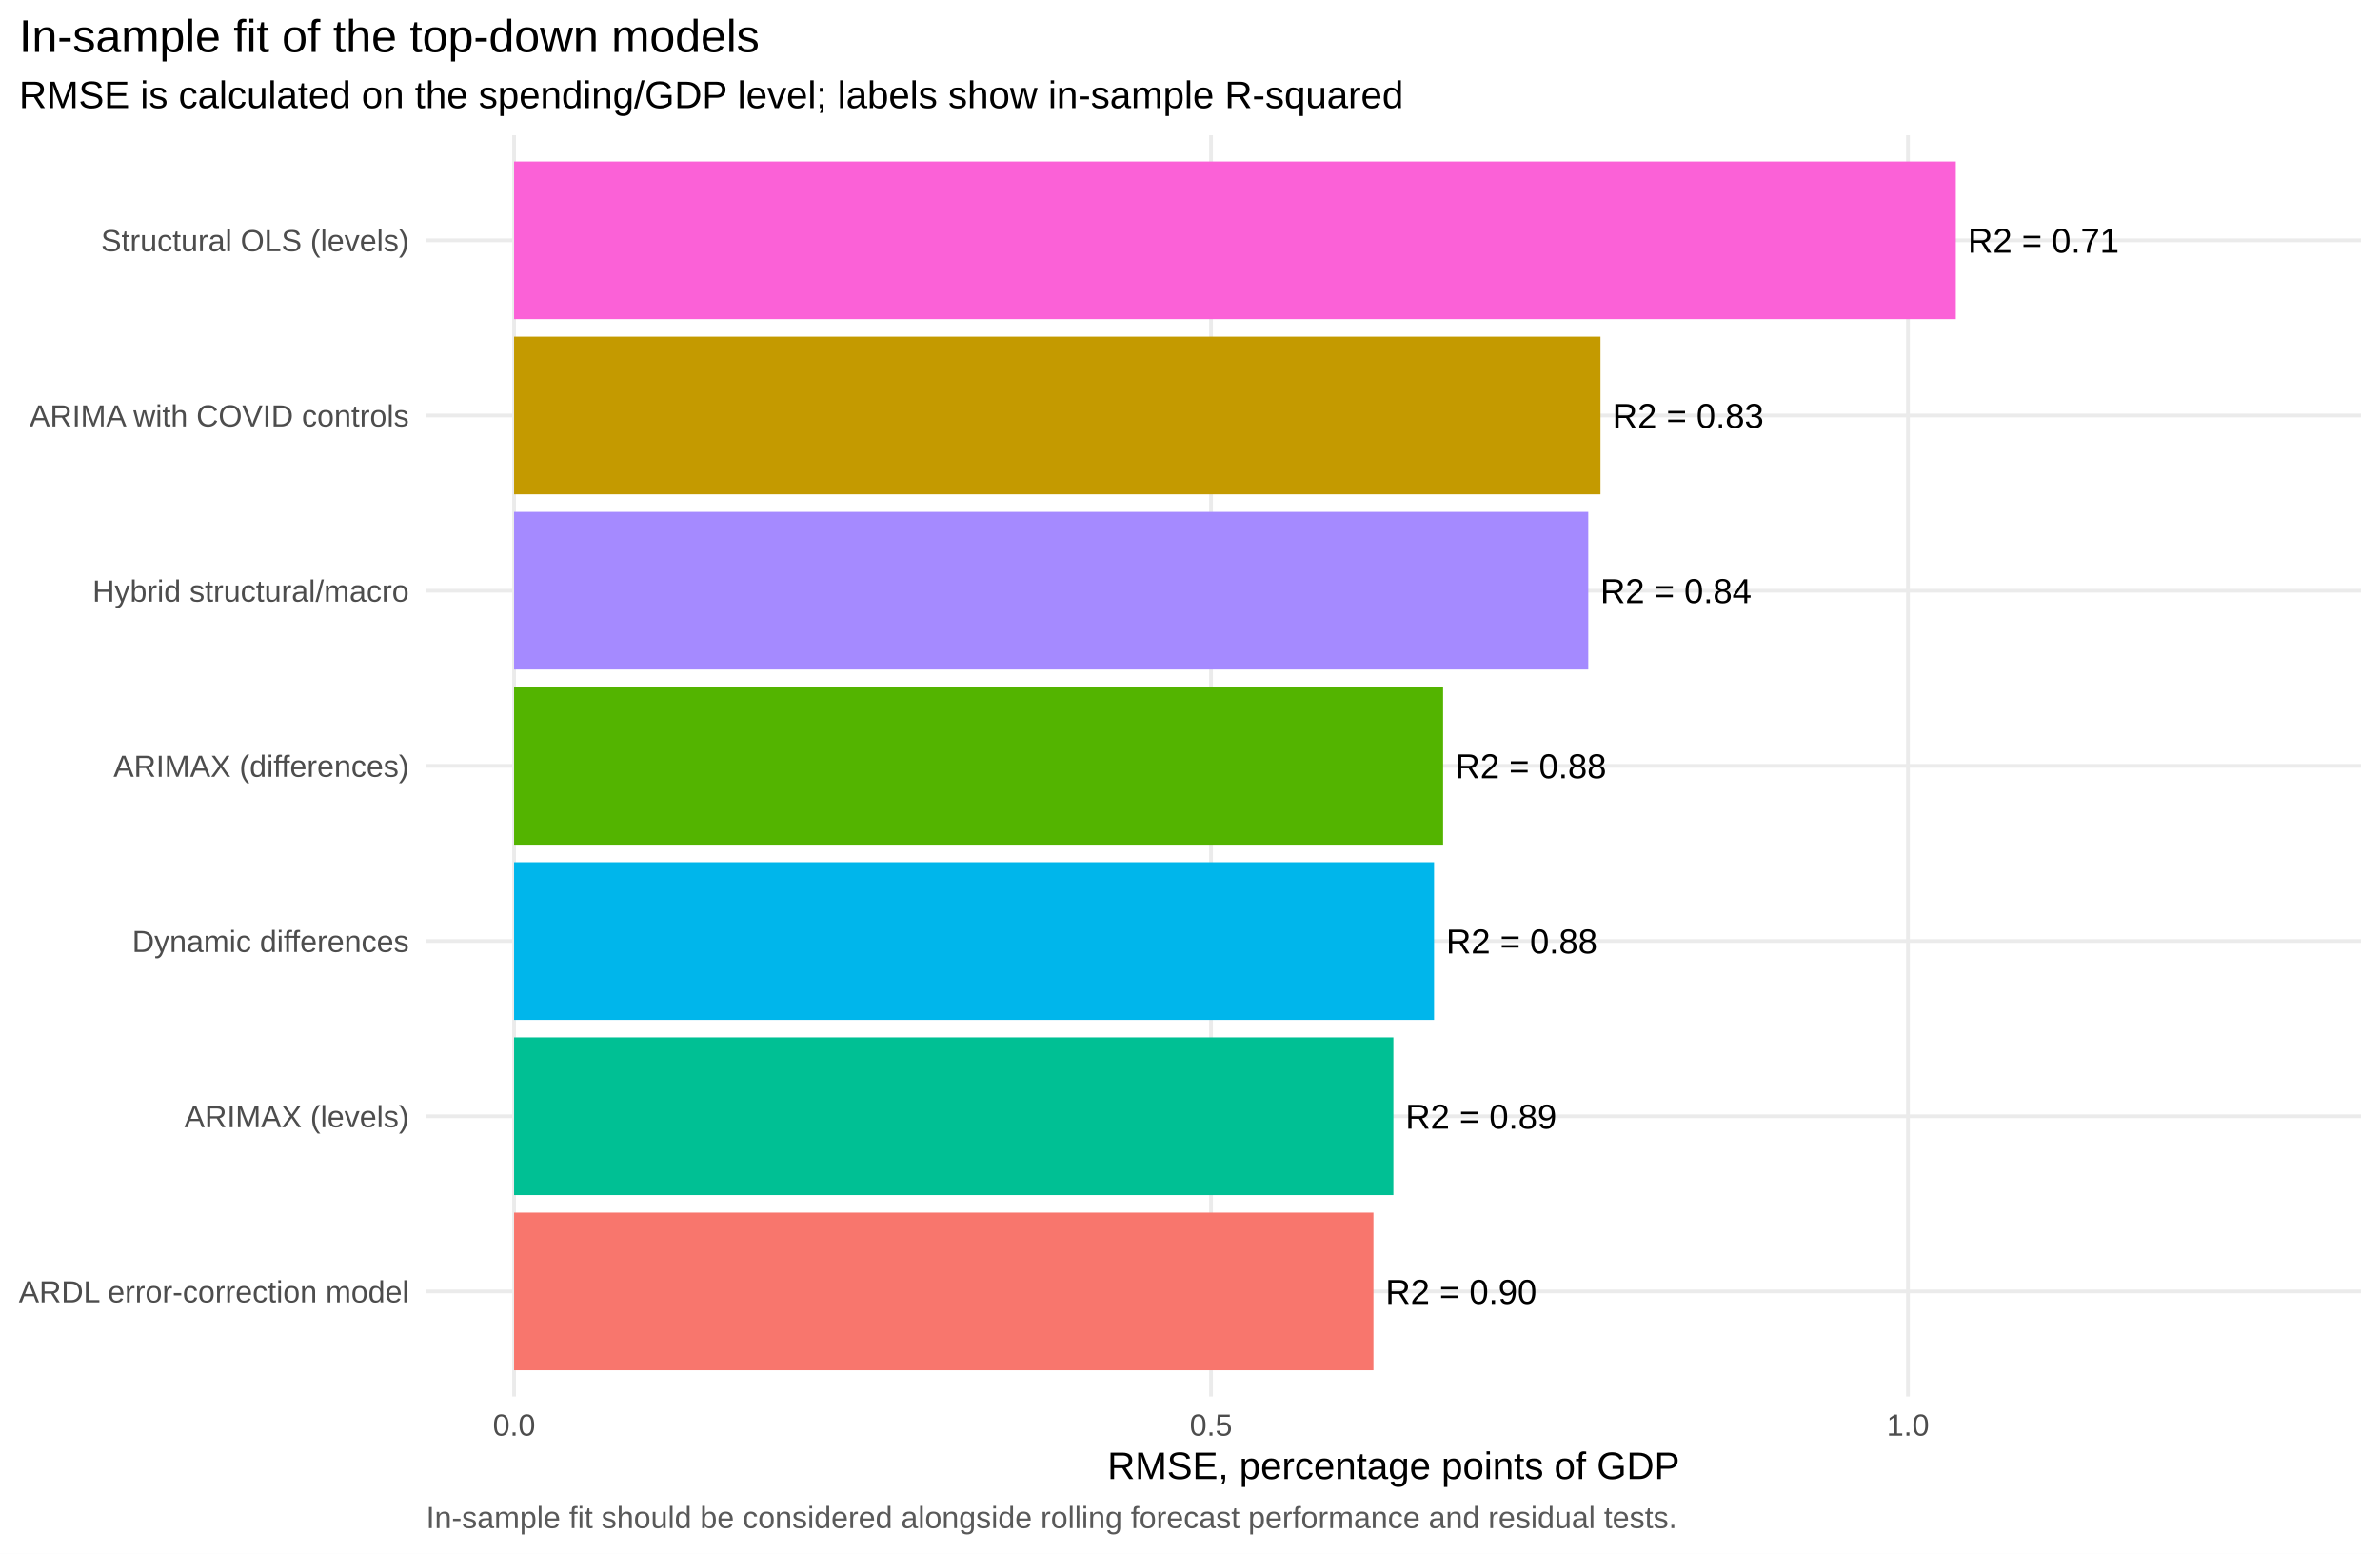
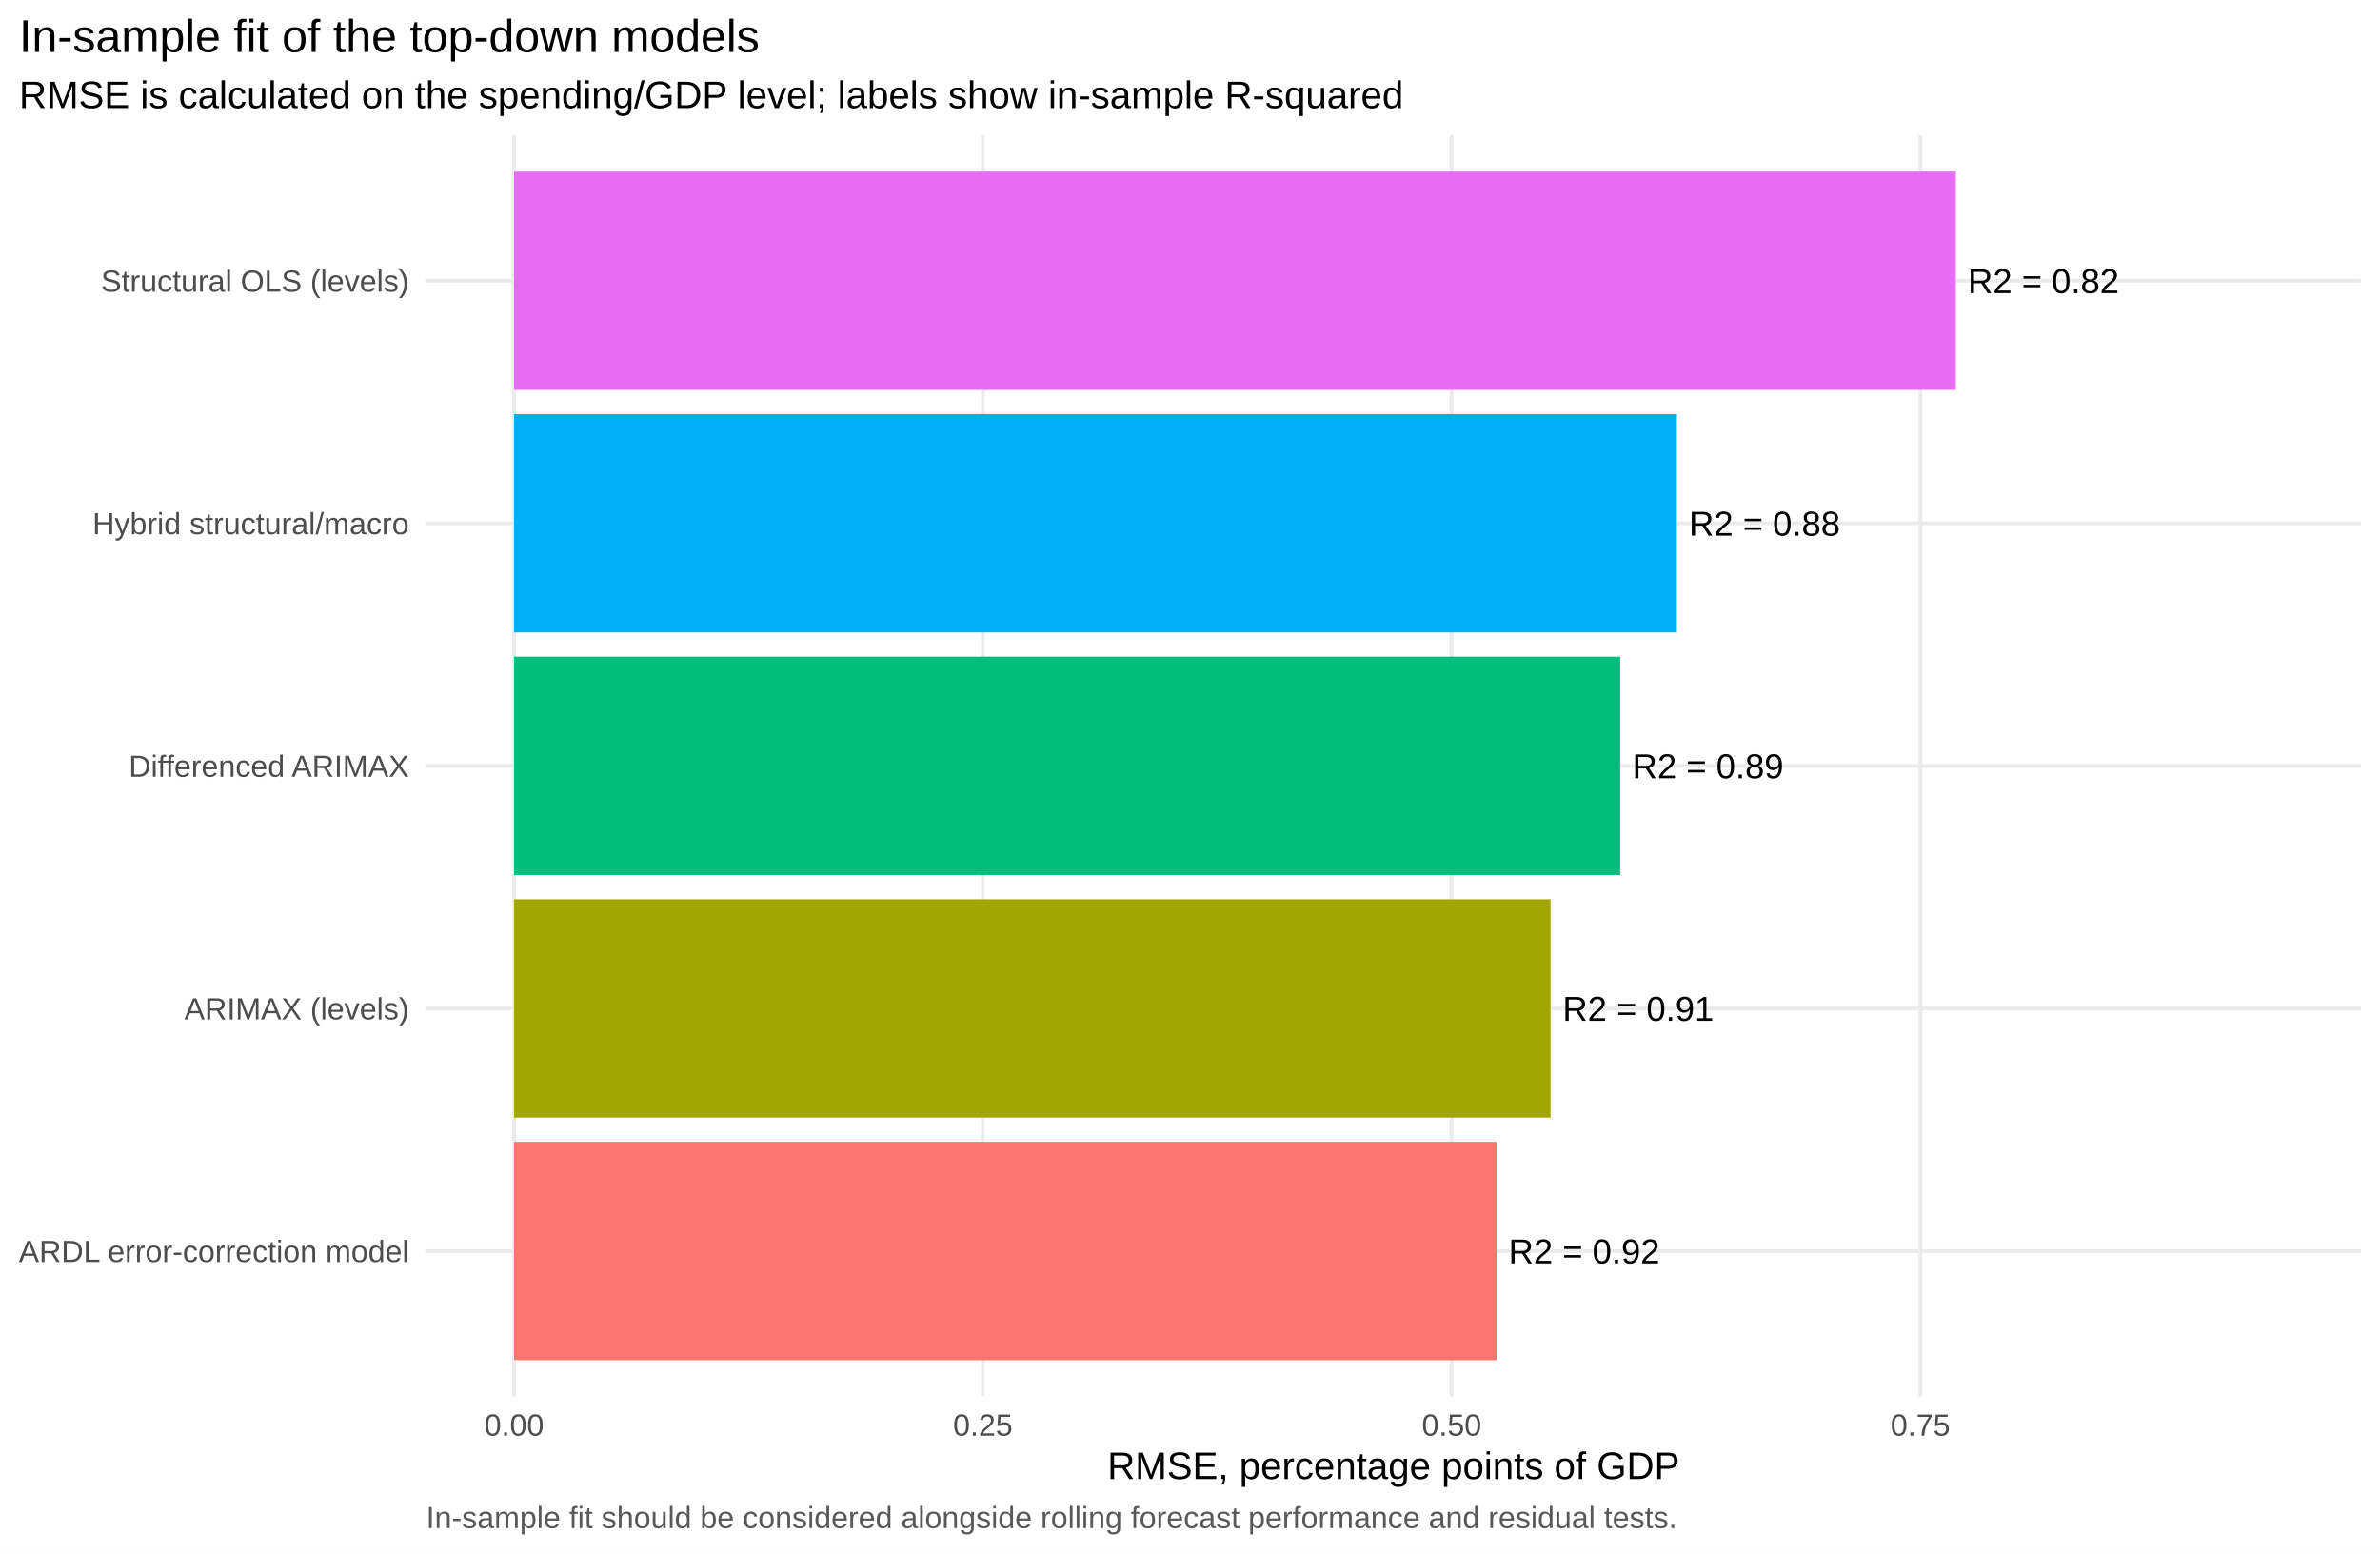
<svg xmlns="http://www.w3.org/2000/svg" width="684.00pt" height="446.40pt" viewBox="0 0 684.00 446.40">
  <g class="svglite">
    <defs>
      <style type="text/css">
    .svglite line, .svglite polyline, .svglite polygon, .svglite path, .svglite rect, .svglite circle {
      fill: none;
      stroke: #000000;
      stroke-linecap: round;
      stroke-linejoin: round;
      stroke-miterlimit: 10.00;
    }
    .svglite text {
      white-space: pre;
    }
    .svglite g.glyphgroup path {
      fill: inherit;
      stroke: none;
    }
  </style>
    </defs>
    <rect width="100%" height="100%" style="stroke: none; fill: #FFFFFF;" />
    <defs>
      <clipPath id="cpMC4wMHw2ODQuMDB8MC4wMHw0NDYuNDA=">
        <rect x="0.00" y="0.00" width="684.00" height="446.40" />
      </clipPath>
    </defs>
    <g clip-path="url(#cpMC4wMHw2ODQuMDB8MC4wMHw0NDYuNDA=)">
      <rect x="0" y="0.00" width="684.00" height="446.40" style="stroke-width: 1.07; stroke: none; fill: #FFFFFF;" />
    </g>
    <defs>
      <clipPath id="cpMTIyLjQ3fDY3OC41MnwzOC44NXw0MDEuMjc=">
        <rect x="122.47" y="38.85" width="556.05" height="362.42" />
      </clipPath>
    </defs>
    <g clip-path="url(#cpMTIyLjQ3fDY3OC41MnwzOC44NXw0MDEuMjc=)">
-       <polyline points="122.47,371.07 678.52,371.07 " style="stroke-width: 1.07; stroke: #EBEBEB; stroke-linecap: butt;" />
-       <polyline points="122.47,320.74 678.52,320.74 " style="stroke-width: 1.07; stroke: #EBEBEB; stroke-linecap: butt;" />
-       <polyline points="122.47,270.40 678.52,270.40 " style="stroke-width: 1.07; stroke: #EBEBEB; stroke-linecap: butt;" />
+       <polyline points="122.47,359.46 678.52,359.46 " style="stroke-width: 1.07; stroke: #EBEBEB; stroke-linecap: butt;" />
+       <polyline points="122.47,289.76 678.52,289.76 " style="stroke-width: 1.07; stroke: #EBEBEB; stroke-linecap: butt;" />
      <polyline points="122.47,220.06 678.52,220.06 " style="stroke-width: 1.07; stroke: #EBEBEB; stroke-linecap: butt;" />
-       <polyline points="122.47,169.73 678.52,169.73 " style="stroke-width: 1.07; stroke: #EBEBEB; stroke-linecap: butt;" />
-       <polyline points="122.47,119.39 678.52,119.39 " style="stroke-width: 1.07; stroke: #EBEBEB; stroke-linecap: butt;" />
-       <polyline points="122.47,69.05 678.52,69.05 " style="stroke-width: 1.07; stroke: #EBEBEB; stroke-linecap: butt;" />
+       <polyline points="122.47,150.37 678.52,150.37 " style="stroke-width: 1.07; stroke: #EBEBEB; stroke-linecap: butt;" />
+       <polyline points="122.47,80.67 678.52,80.67 " style="stroke-width: 1.07; stroke: #EBEBEB; stroke-linecap: butt;" />
      <polyline points="147.75,401.27 147.75,38.85 " style="stroke-width: 1.07; stroke: #EBEBEB; stroke-linecap: butt;" />
-       <polyline points="348.04,401.27 348.04,38.85 " style="stroke-width: 1.07; stroke: #EBEBEB; stroke-linecap: butt;" />
-       <polyline points="548.34,401.27 548.34,38.85 " style="stroke-width: 1.07; stroke: #EBEBEB; stroke-linecap: butt;" />
-       <rect x="147.75" y="46.40" width="414.34" height="45.30" style="stroke-width: 1.07; stroke: none; stroke-linecap: butt; stroke-linejoin: miter; fill: #FB61D7;" />
-       <rect x="147.75" y="298.08" width="252.70" height="45.30" style="stroke-width: 1.07; stroke: none; stroke-linecap: butt; stroke-linejoin: miter; fill: #00C094;" />
-       <rect x="147.75" y="197.41" width="266.99" height="45.30" style="stroke-width: 1.07; stroke: none; stroke-linecap: butt; stroke-linejoin: miter; fill: #53B400;" />
-       <rect x="147.75" y="247.75" width="264.39" height="45.30" style="stroke-width: 1.07; stroke: none; stroke-linecap: butt; stroke-linejoin: miter; fill: #00B6EB;" />
-       <rect x="147.75" y="147.08" width="308.71" height="45.30" style="stroke-width: 1.07; stroke: none; stroke-linecap: butt; stroke-linejoin: miter; fill: #A58AFF;" />
-       <rect x="147.75" y="348.42" width="246.97" height="45.30" style="stroke-width: 1.07; stroke: none; stroke-linecap: butt; stroke-linejoin: miter; fill: #F8766D;" />
-       <rect x="147.75" y="96.74" width="312.22" height="45.30" style="stroke-width: 1.07; stroke: none; stroke-linecap: butt; stroke-linejoin: miter; fill: #C49A00;" />
-       <text x="565.56" y="72.62" style="font-size: 9.96px; font-family: &quot;Arial&quot;;" textLength="43.42px" lengthAdjust="spacingAndGlyphs">R2 = 0.71</text>
-       <text x="403.92" y="324.30" style="font-size: 9.96px; font-family: &quot;Arial&quot;;" textLength="43.42px" lengthAdjust="spacingAndGlyphs">R2 = 0.89</text>
-       <text x="418.21" y="223.63" style="font-size: 9.96px; font-family: &quot;Arial&quot;;" textLength="43.42px" lengthAdjust="spacingAndGlyphs">R2 = 0.88</text>
-       <text x="415.61" y="273.96" style="font-size: 9.96px; font-family: &quot;Arial&quot;;" textLength="43.42px" lengthAdjust="spacingAndGlyphs">R2 = 0.88</text>
-       <text x="459.93" y="173.29" style="font-size: 9.96px; font-family: &quot;Arial&quot;;" textLength="43.42px" lengthAdjust="spacingAndGlyphs">R2 = 0.84</text>
-       <text x="398.19" y="374.64" style="font-size: 9.96px; font-family: &quot;Arial&quot;;" textLength="43.42px" lengthAdjust="spacingAndGlyphs">R2 = 0.90</text>
-       <text x="463.44" y="122.95" style="font-size: 9.96px; font-family: &quot;Arial&quot;;" textLength="43.42px" lengthAdjust="spacingAndGlyphs">R2 = 0.83</text>
+       <polyline points="282.47,401.27 282.47,38.85 " style="stroke-width: 1.07; stroke: #EBEBEB; stroke-linecap: butt;" />
+       <polyline points="417.19,401.27 417.19,38.85 " style="stroke-width: 1.07; stroke: #EBEBEB; stroke-linecap: butt;" />
+       <polyline points="551.91,401.27 551.91,38.85 " style="stroke-width: 1.07; stroke: #EBEBEB; stroke-linecap: butt;" />
+       <rect x="147.75" y="49.31" width="414.34" height="62.73" style="stroke-width: 1.07; stroke: none; stroke-linecap: butt; stroke-linejoin: miter; fill: #E76BF3;" />
+       <rect x="147.75" y="258.40" width="297.87" height="62.73" style="stroke-width: 1.07; stroke: none; stroke-linecap: butt; stroke-linejoin: miter; fill: #A3A500;" />
+       <rect x="147.75" y="188.70" width="317.91" height="62.73" style="stroke-width: 1.07; stroke: none; stroke-linecap: butt; stroke-linejoin: miter; fill: #00BF7D;" />
+       <rect x="147.75" y="119.00" width="334.18" height="62.73" style="stroke-width: 1.07; stroke: none; stroke-linecap: butt; stroke-linejoin: miter; fill: #00B0F6;" />
+       <rect x="147.75" y="328.09" width="282.34" height="62.73" style="stroke-width: 1.07; stroke: none; stroke-linecap: butt; stroke-linejoin: miter; fill: #F8766D;" />
+       <text x="565.56" y="84.23" style="font-size: 9.96px; font-family: &quot;Arial&quot;;" textLength="43.42px" lengthAdjust="spacingAndGlyphs">R2 = 0.82</text>
+       <text x="449.09" y="293.32" style="font-size: 9.96px; font-family: &quot;Arial&quot;;" textLength="43.42px" lengthAdjust="spacingAndGlyphs">R2 = 0.91</text>
+       <text x="469.14" y="223.63" style="font-size: 9.96px; font-family: &quot;Arial&quot;;" textLength="43.42px" lengthAdjust="spacingAndGlyphs">R2 = 0.89</text>
+       <text x="485.40" y="153.93" style="font-size: 9.96px; font-family: &quot;Arial&quot;;" textLength="43.42px" lengthAdjust="spacingAndGlyphs">R2 = 0.88</text>
+       <text x="433.56" y="363.02" style="font-size: 9.96px; font-family: &quot;Arial&quot;;" textLength="43.42px" lengthAdjust="spacingAndGlyphs">R2 = 0.92</text>
    </g>
    <g clip-path="url(#cpMC4wMHw2ODQuMDB8MC4wMHw0NDYuNDA=)">
-       <text x="117.54" y="374.22" text-anchor="end" style="font-size: 8.80px;fill: #4D4D4D; font-family: &quot;Arial&quot;;" textLength="112.06px" lengthAdjust="spacingAndGlyphs">ARDL error-correction model</text>
-       <text x="117.54" y="323.89" text-anchor="end" style="font-size: 8.80px;fill: #4D4D4D; font-family: &quot;Arial&quot;;" textLength="64.53px" lengthAdjust="spacingAndGlyphs">ARIMAX (levels)</text>
-       <text x="117.54" y="273.55" text-anchor="end" style="font-size: 8.80px;fill: #4D4D4D; font-family: &quot;Arial&quot;;" textLength="79.53px" lengthAdjust="spacingAndGlyphs">Dynamic differences</text>
-       <text x="117.54" y="223.21" text-anchor="end" style="font-size: 8.80px;fill: #4D4D4D; font-family: &quot;Arial&quot;;" textLength="84.89px" lengthAdjust="spacingAndGlyphs">ARIMAX (differences)</text>
-       <text x="117.54" y="172.88" text-anchor="end" style="font-size: 8.80px;fill: #4D4D4D; font-family: &quot;Arial&quot;;" textLength="90.89px" lengthAdjust="spacingAndGlyphs">Hybrid structural/macro</text>
-       <text x="117.54" y="122.54" text-anchor="end" style="font-size: 8.80px;fill: #4D4D4D; font-family: &quot;Arial&quot;;" textLength="109.02px" lengthAdjust="spacingAndGlyphs">ARIMA with COVID controls</text>
-       <text x="117.54" y="72.20" text-anchor="end" style="font-size: 8.80px;fill: #4D4D4D; font-family: &quot;Arial&quot;;" textLength="88.45px" lengthAdjust="spacingAndGlyphs">Structural OLS (levels)</text>
-       <text x="147.75" y="412.51" text-anchor="middle" style="font-size: 8.80px;fill: #4D4D4D; font-family: &quot;Arial&quot;;" textLength="12.22px" lengthAdjust="spacingAndGlyphs">0.0</text>
-       <text x="348.04" y="412.51" text-anchor="middle" style="font-size: 8.80px;fill: #4D4D4D; font-family: &quot;Arial&quot;;" textLength="12.22px" lengthAdjust="spacingAndGlyphs">0.5</text>
-       <text x="548.34" y="412.51" text-anchor="middle" style="font-size: 8.80px;fill: #4D4D4D; font-family: &quot;Arial&quot;;" textLength="12.22px" lengthAdjust="spacingAndGlyphs">1.0</text>
+       <text x="117.54" y="362.61" text-anchor="end" style="font-size: 8.80px;fill: #4D4D4D; font-family: &quot;Arial&quot;;" textLength="112.06px" lengthAdjust="spacingAndGlyphs">ARDL error-correction model</text>
+       <text x="117.54" y="292.91" text-anchor="end" style="font-size: 8.80px;fill: #4D4D4D; font-family: &quot;Arial&quot;;" textLength="64.53px" lengthAdjust="spacingAndGlyphs">ARIMAX (levels)</text>
+       <text x="117.54" y="223.21" text-anchor="end" style="font-size: 8.80px;fill: #4D4D4D; font-family: &quot;Arial&quot;;" textLength="80.52px" lengthAdjust="spacingAndGlyphs">Differenced ARIMAX</text>
+       <text x="117.54" y="153.52" text-anchor="end" style="font-size: 8.80px;fill: #4D4D4D; font-family: &quot;Arial&quot;;" textLength="90.89px" lengthAdjust="spacingAndGlyphs">Hybrid structural/macro</text>
+       <text x="117.54" y="83.82" text-anchor="end" style="font-size: 8.80px;fill: #4D4D4D; font-family: &quot;Arial&quot;;" textLength="88.45px" lengthAdjust="spacingAndGlyphs">Structural OLS (levels)</text>
+       <text x="147.75" y="412.51" text-anchor="middle" style="font-size: 8.80px;fill: #4D4D4D; font-family: &quot;Arial&quot;;" textLength="17.11px" lengthAdjust="spacingAndGlyphs">0.00</text>
+       <text x="282.47" y="412.51" text-anchor="middle" style="font-size: 8.80px;fill: #4D4D4D; font-family: &quot;Arial&quot;;" textLength="17.11px" lengthAdjust="spacingAndGlyphs">0.25</text>
+       <text x="417.19" y="412.51" text-anchor="middle" style="font-size: 8.80px;fill: #4D4D4D; font-family: &quot;Arial&quot;;" textLength="17.11px" lengthAdjust="spacingAndGlyphs">0.50</text>
+       <text x="551.91" y="412.51" text-anchor="middle" style="font-size: 8.80px;fill: #4D4D4D; font-family: &quot;Arial&quot;;" textLength="17.11px" lengthAdjust="spacingAndGlyphs">0.75</text>
      <text x="400.50" y="424.97" text-anchor="middle" style="font-size: 11.00px; font-family: &quot;Arial&quot;;" textLength="164.59px" lengthAdjust="spacingAndGlyphs">RMSE, percentage points of GDP</text>
      <text x="5.48" y="31.05" style="font-size: 11.00px; font-family: &quot;Arial&quot;;" textLength="398.05px" lengthAdjust="spacingAndGlyphs">RMSE is calculated on the spending/GDP level; labels show in-sample R-squared</text>
      <text x="5.48" y="14.93" style="font-size: 13.20px; font-family: &quot;Arial&quot;;" textLength="212.42px" lengthAdjust="spacingAndGlyphs">In-sample fit of the top-down models</text>
      <text x="122.47" y="439.07" style="font-size: 8.80px;fill: #595959; font-family: &quot;Arial&quot;;" textLength="359.22px" lengthAdjust="spacingAndGlyphs">In-sample fit should be considered alongside rolling forecast performance and residual tests.</text>
    </g>
  </g>
</svg>
